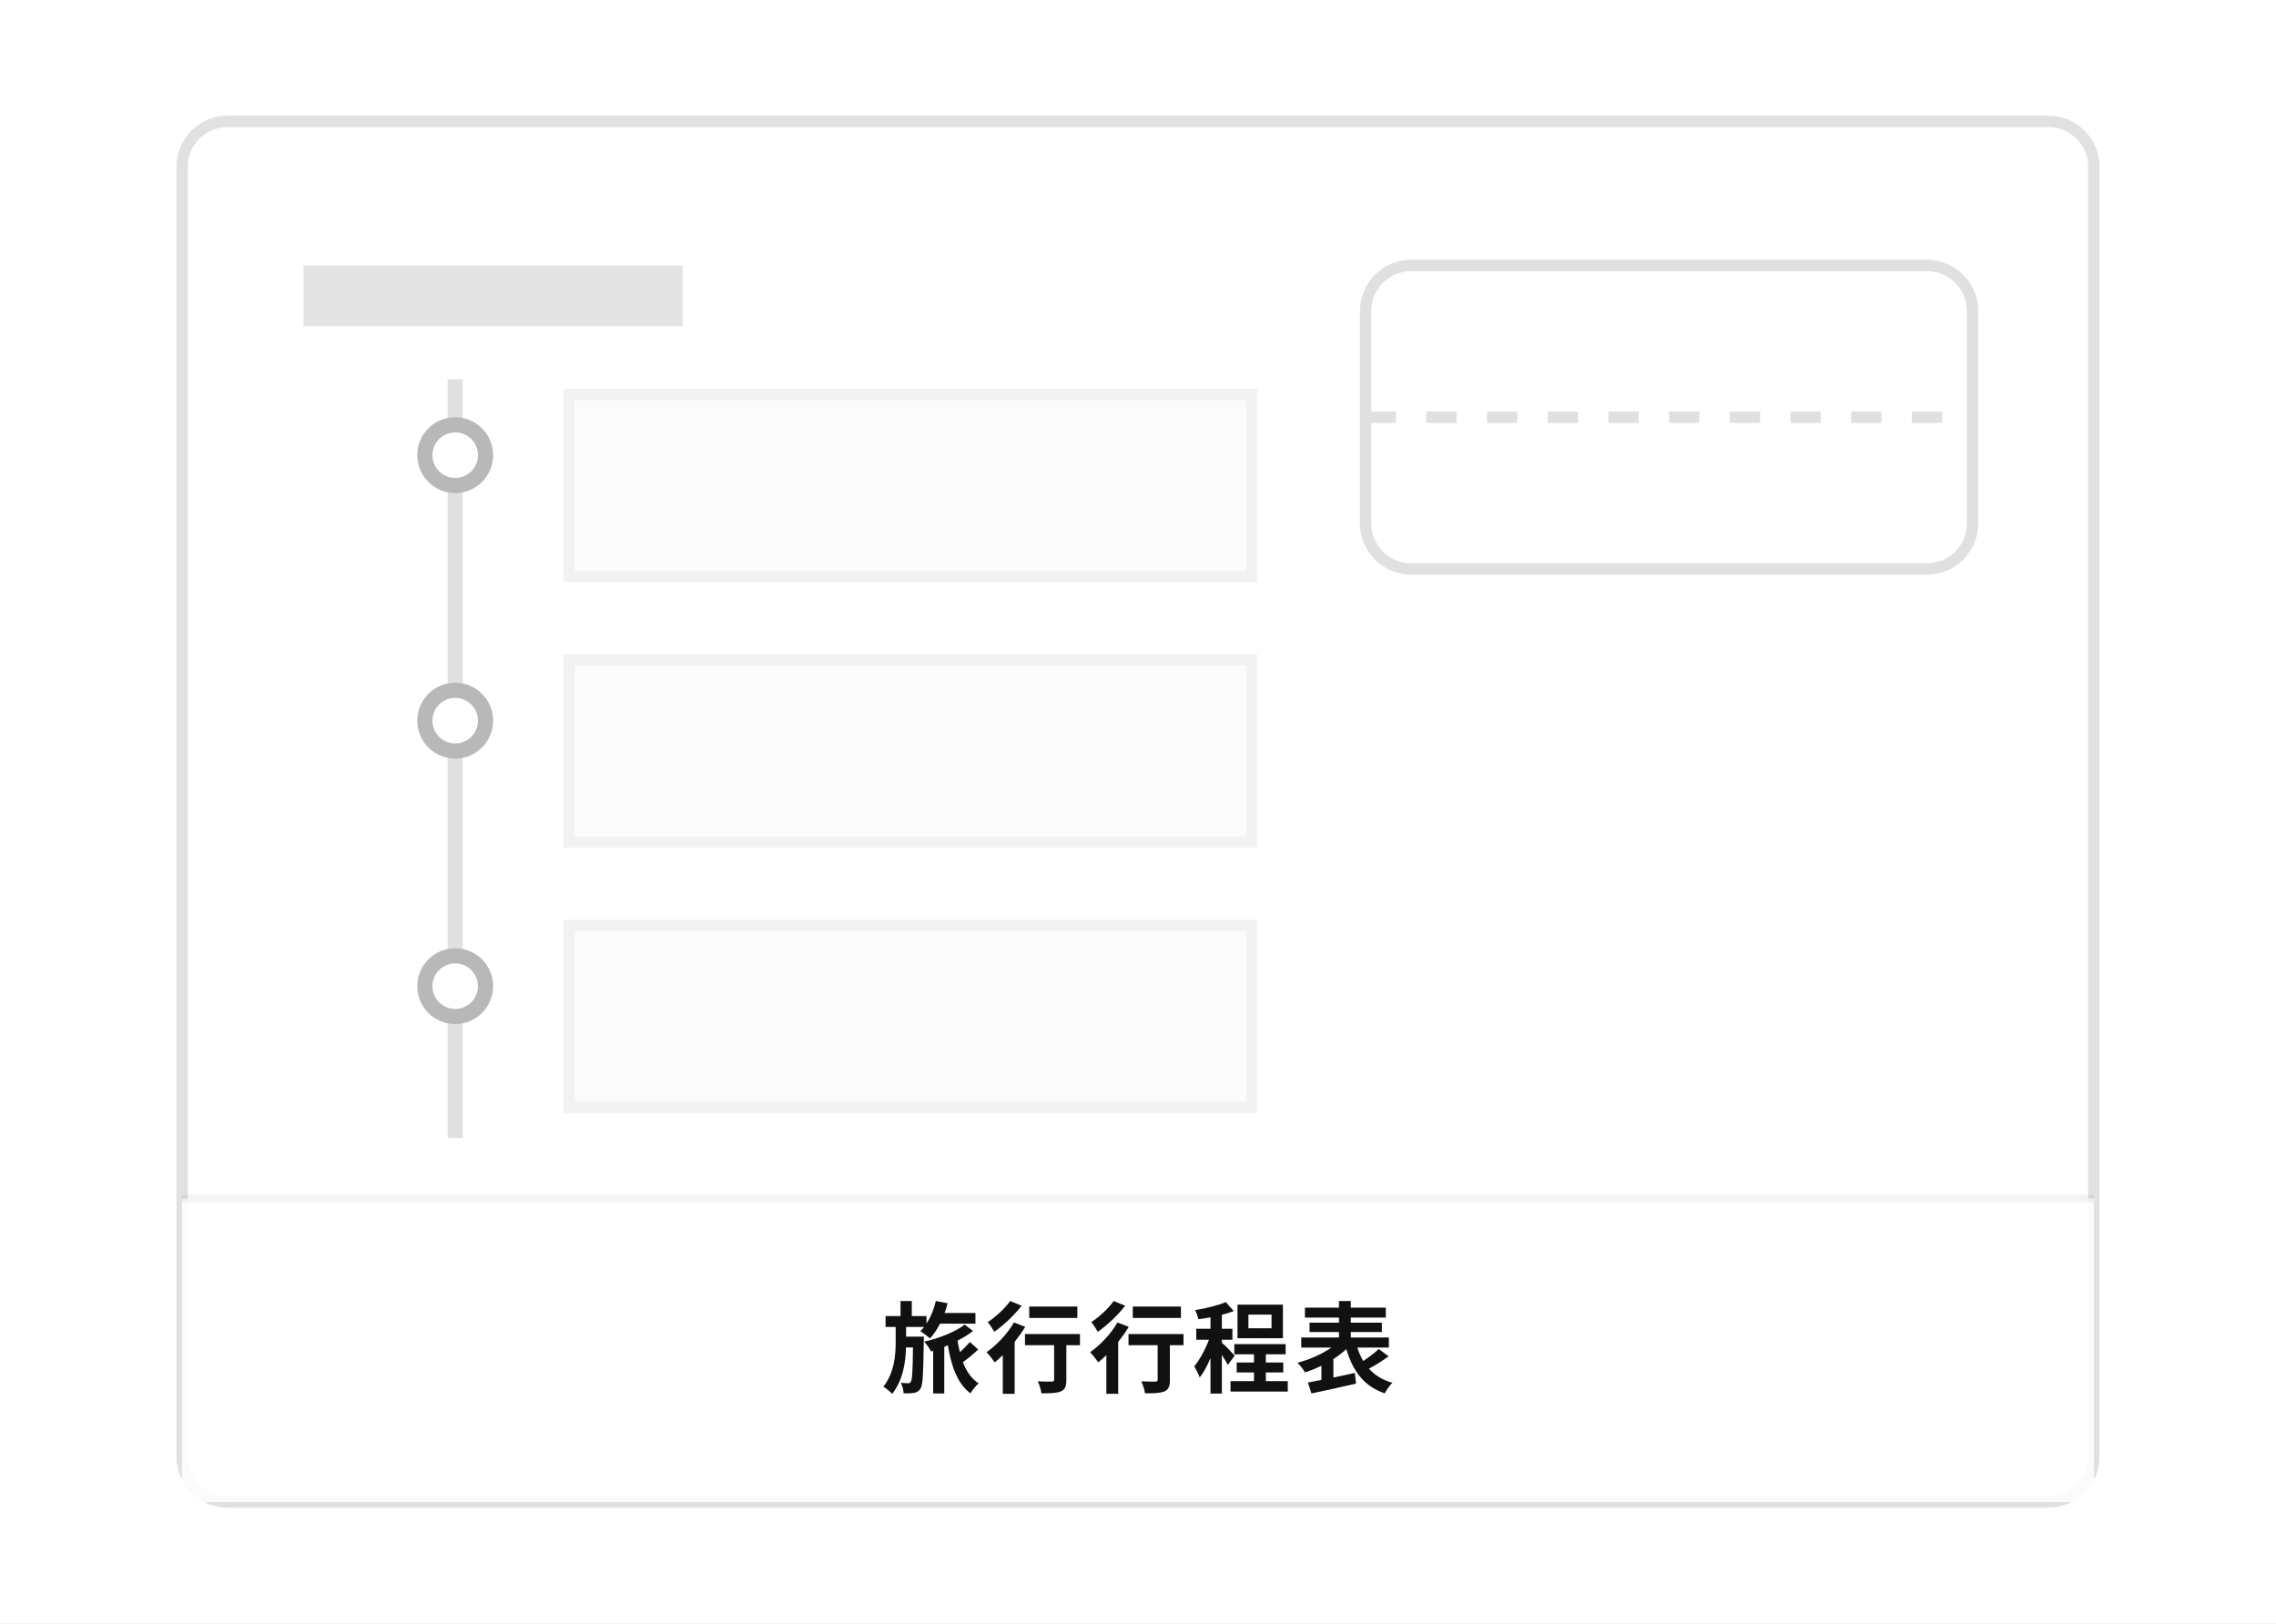
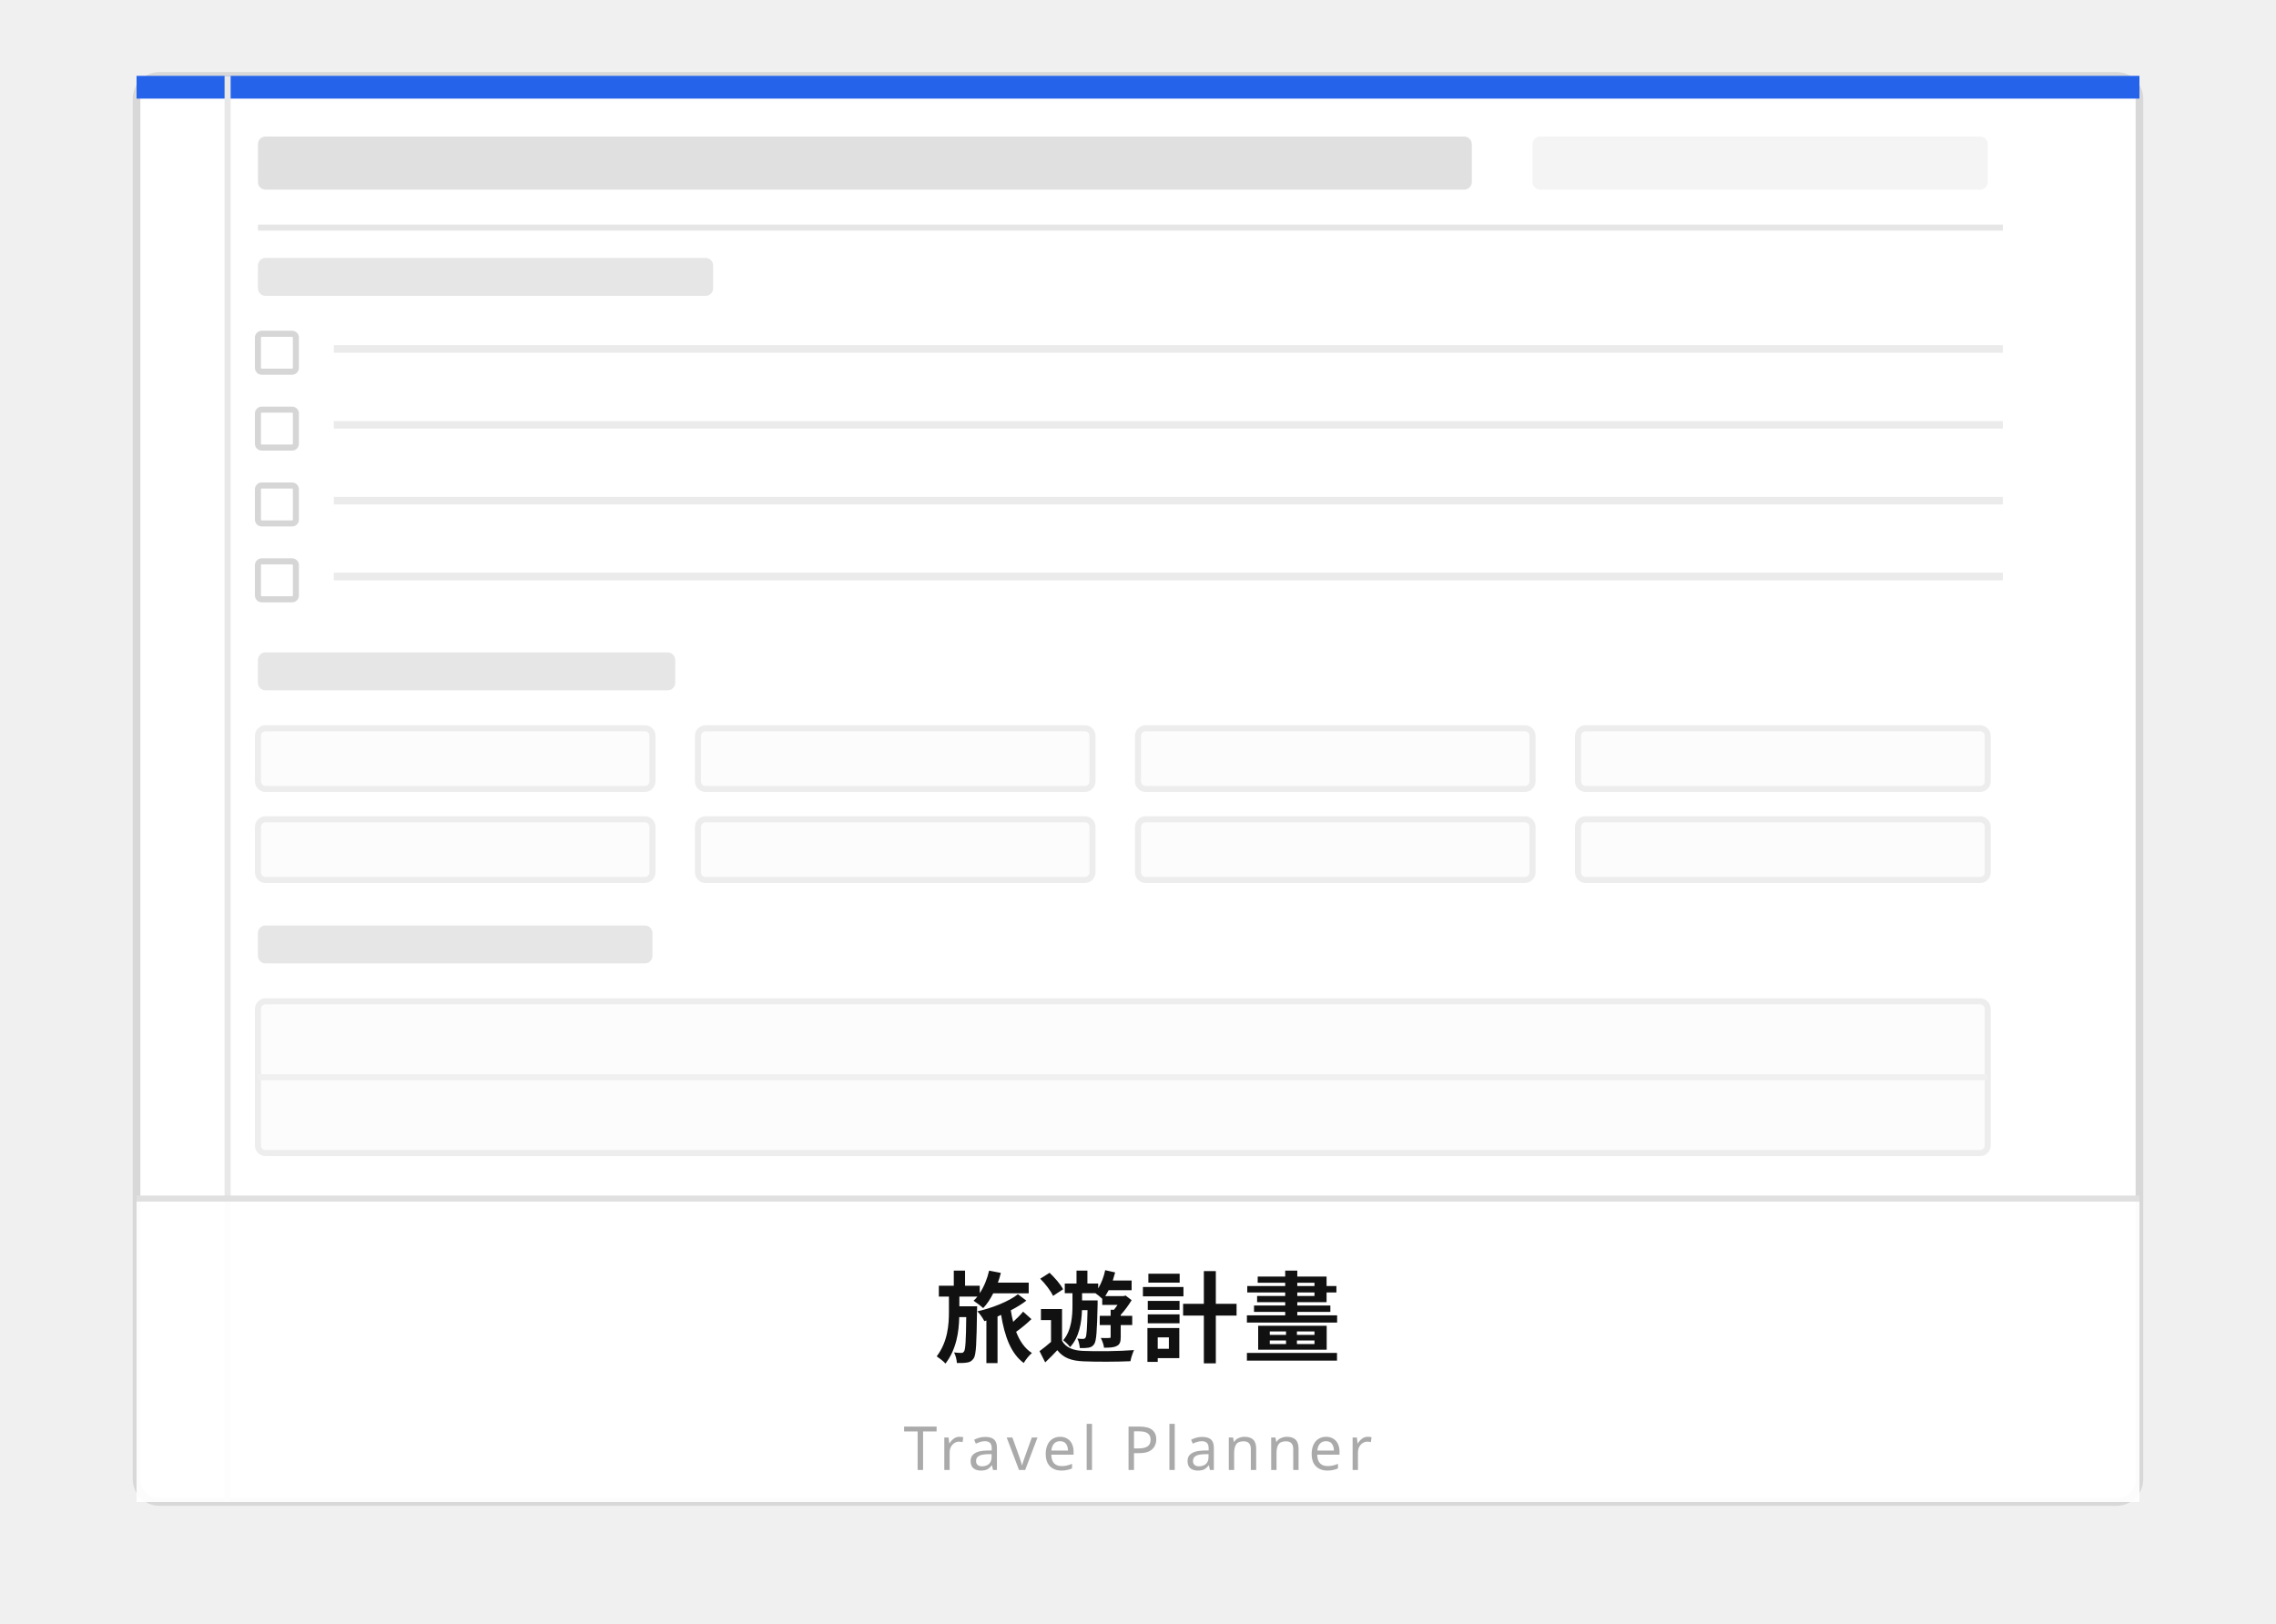
<svg xmlns="http://www.w3.org/2000/svg" viewBox="0 0 300 214">
-   <rect width="100%" height="100%" fill="#ffffff" />
-   <rect x="24" y="16" width="252" height="182" fill="#ffffff" stroke="#e1e1e1" stroke-width="1.5" rx="6" />
-   <g opacity="0.6">
-     <rect x="40" y="35" width="50" height="8" fill="#d2d2d2" stroke="none" stroke-width="1.5" rx="0" />
-     <rect x="180" y="35" width="80" height="40" fill="none" stroke="#ccc" stroke-width="1.5" rx="6" />
-     <line x1="180" y1="55" x2="260" y2="55" stroke="#ccc" stroke-width="1.5" stroke-dasharray="4,4" />
-     <line x1="60" y1="50" x2="60" y2="150" stroke="#ccc" stroke-width="2" stroke-dasharray="" />
-     <circle cx="60" cy="60" r="4" fill="#fff" stroke="#888" stroke-width="2" />
-     <rect x="75" y="52" width="90" height="24" fill="#f9f9f9" stroke="#eaeaea" stroke-width="1.5" rx="0" />
-     <circle cx="60" cy="95" r="4" fill="#fff" stroke="#888" stroke-width="2" />
-     <rect x="75" y="87" width="90" height="24" fill="#f9f9f9" stroke="#eaeaea" stroke-width="1.5" rx="0" />
-     <circle cx="60" cy="130" r="4" fill="#fff" stroke="#888" stroke-width="2" />
-     <rect x="75" y="122" width="90" height="24" fill="#f9f9f9" stroke="#eaeaea" stroke-width="1.5" rx="0" />
+   <rect width="300" height="214" fill="#f0f0f0" />
+   <rect x="18" y="10" width="264" height="188" rx="3" fill="#ffffff" stroke="#d8d8d8" stroke-width="1" />
+   <rect x="18" y="10" width="264" height="3" fill="#2563eb" />
+   <line x1="30" y1="10" x2="30" y2="198" stroke="#e8e8e8" stroke-width="0.8" />
+   <g opacity="0.65">
+     <rect x="34" y="18" width="160" height="7" rx="1" fill="#d0d0d0" />
+     <rect x="202" y="18" width="60" height="7" rx="1" fill="#eeeeee" />
+     <line x1="34" y1="30" x2="264" y2="30" stroke="#d8d8d8" stroke-width="0.8" />
+     <rect x="34" y="34" width="60" height="5" rx="1" fill="#d8d8d8" />
+     <rect x="34" y="44" width="5" height="5" rx="0.5" fill="none" stroke="#c0c0c0" stroke-width="0.8" />
+     <line x1="44" y1="46" x2="264" y2="46" stroke="#e0e0e0" stroke-width="1" />
+     <rect x="34" y="54" width="5" height="5" rx="0.5" fill="none" stroke="#c0c0c0" stroke-width="0.8" />
+     <line x1="44" y1="56" x2="264" y2="56" stroke="#e0e0e0" stroke-width="1" />
+     <rect x="34" y="64" width="5" height="5" rx="0.5" fill="none" stroke="#c0c0c0" stroke-width="0.8" />
+     <line x1="44" y1="66" x2="264" y2="66" stroke="#e0e0e0" stroke-width="1" />
+     <rect x="34" y="74" width="5" height="5" rx="0.5" fill="none" stroke="#c0c0c0" stroke-width="0.8" />
+     <line x1="44" y1="76" x2="264" y2="76" stroke="#e0e0e0" stroke-width="1" />
+     <rect x="34" y="86" width="55" height="5" rx="1" fill="#d8d8d8" />
+     <rect x="34" y="96" width="52" height="8" rx="1" fill="#fafafa" stroke="#e4e4e4" stroke-width="0.8" />
+     <rect x="92" y="96" width="52" height="8" rx="1" fill="#fafafa" stroke="#e4e4e4" stroke-width="0.8" />
+     <rect x="150" y="96" width="52" height="8" rx="1" fill="#fafafa" stroke="#e4e4e4" stroke-width="0.8" />
+     <rect x="208" y="96" width="54" height="8" rx="1" fill="#fafafa" stroke="#e4e4e4" stroke-width="0.8" />
+     <rect x="34" y="108" width="52" height="8" rx="1" fill="#fafafa" stroke="#e4e4e4" stroke-width="0.8" />
+     <rect x="92" y="108" width="52" height="8" rx="1" fill="#fafafa" stroke="#e4e4e4" stroke-width="0.8" />
+     <rect x="150" y="108" width="52" height="8" rx="1" fill="#fafafa" stroke="#e4e4e4" stroke-width="0.8" />
+     <rect x="208" y="108" width="54" height="8" rx="1" fill="#fafafa" stroke="#e4e4e4" stroke-width="0.8" />
+     <rect x="34" y="122" width="52" height="5" rx="1" fill="#d8d8d8" />
+     <rect x="34" y="132" width="228" height="20" rx="1" fill="#fafafa" stroke="#e4e4e4" stroke-width="0.8" />
+     <line x1="34" y1="142" x2="262" y2="142" stroke="#e8e8e8" stroke-width="0.8" />
  </g>
-   <rect x="24" y="158" width="252" height="40" fill="rgba(255,255,255,0.85)" />
-   <path d="M 24 158 L 276 158" stroke="rgba(0,0,0,0.05)" stroke-width="1" />
-   <text x="150" y="178" dominant-baseline="middle" text-anchor="middle" font-size="13" fill="#111" font-family="'PingFang TC', sans-serif" font-weight="600" letter-spacing="0.05em">旅行行程表</text>
+   <rect x="18" y="158" width="264" height="40" fill="rgba(255,255,255,0.92)" />
+   <line x1="18" y1="158" x2="282" y2="158" stroke="#e0e0e0" stroke-width="0.8" />
+   <text x="150" y="174" dominant-baseline="middle" text-anchor="middle" font-size="13" fill="#111111" font-family="'PingFang TC','Microsoft JhengHei',sans-serif" font-weight="600" letter-spacing="0.04em">旅遊計畫</text>
+   <text x="150" y="191" dominant-baseline="middle" text-anchor="middle" font-size="8" fill="#aaaaaa" font-family="'PingFang TC','Microsoft JhengHei',sans-serif" letter-spacing="0.08em">Travel Planner</text>
</svg>
